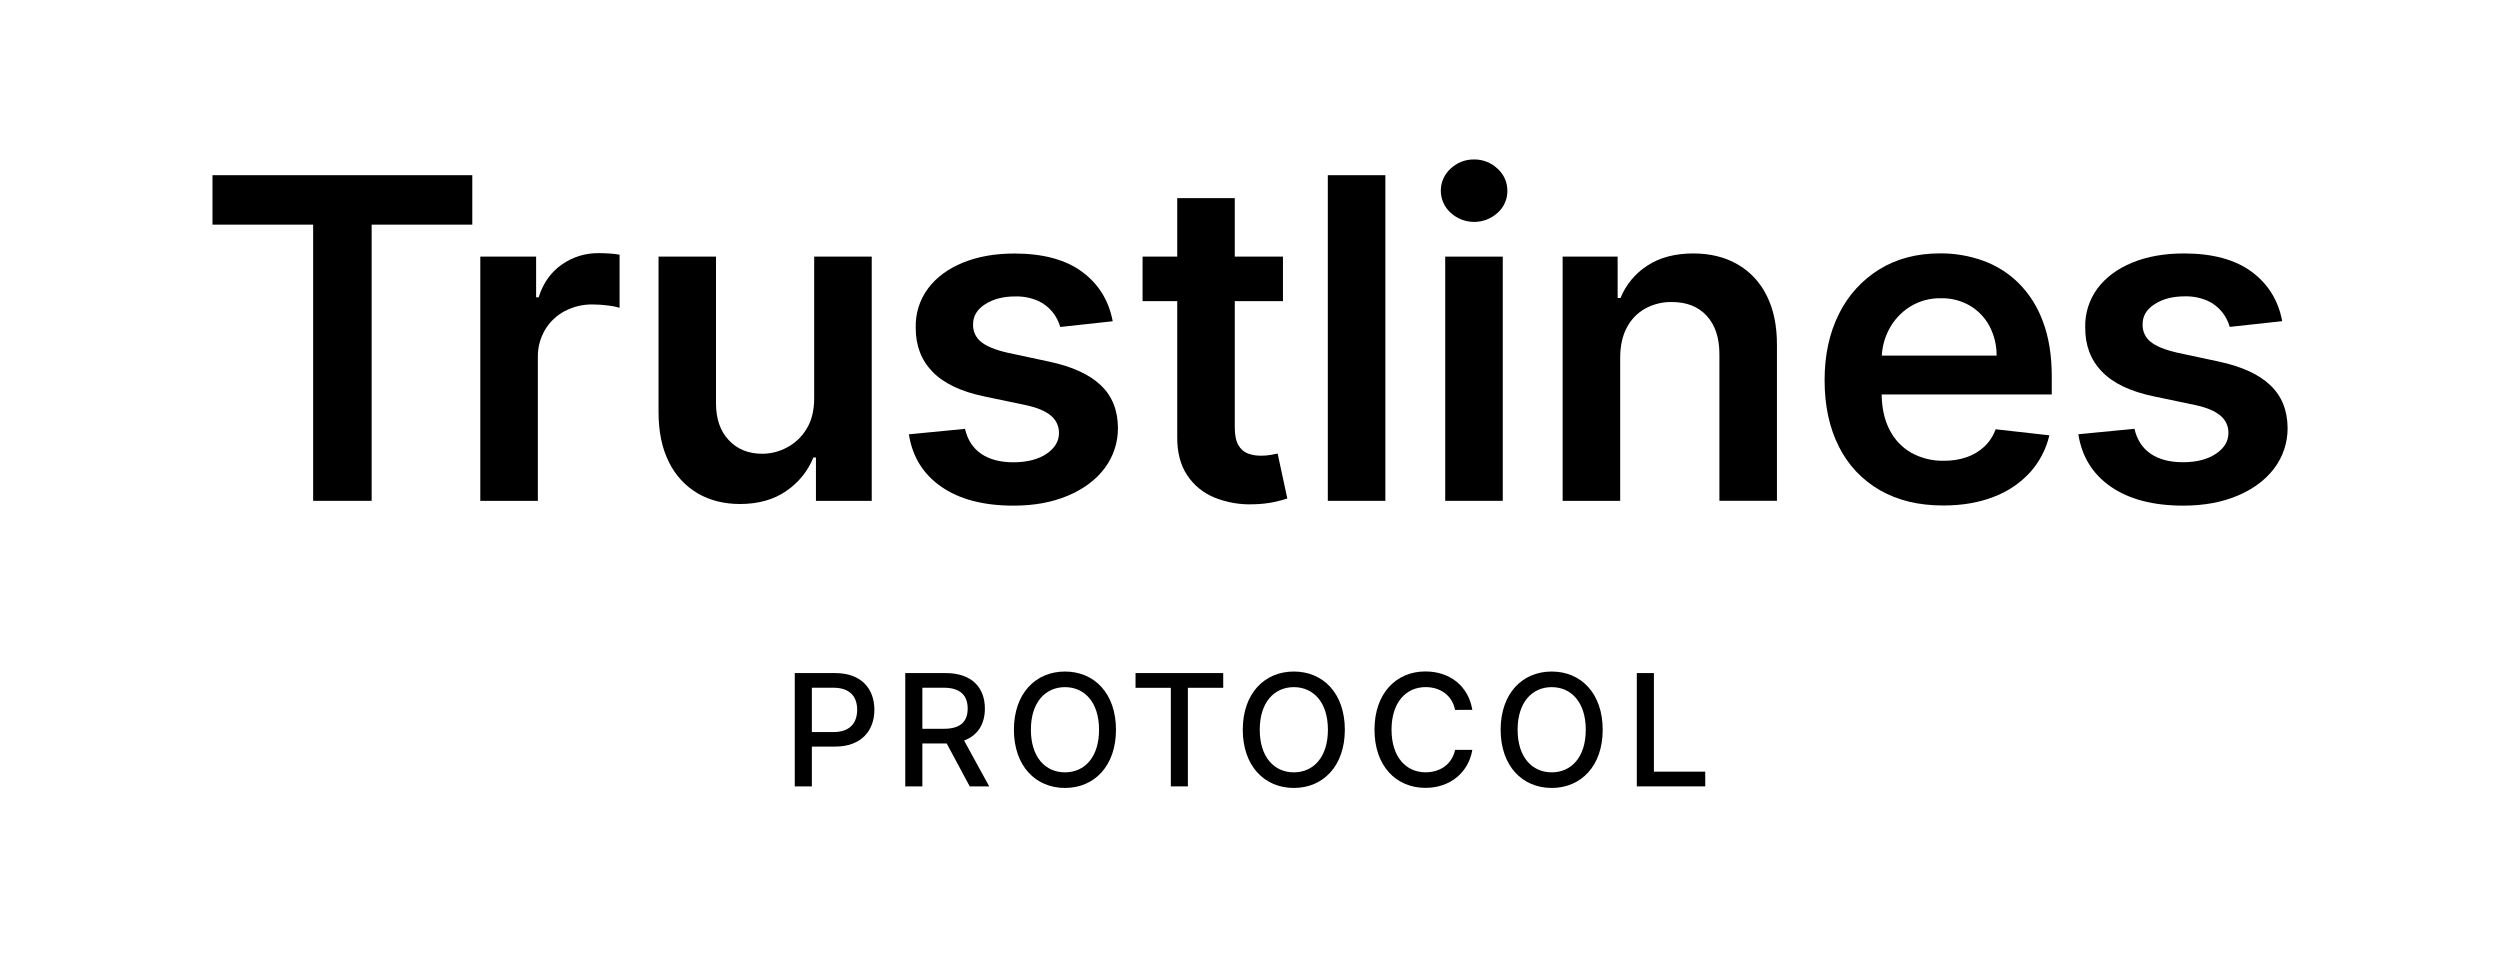
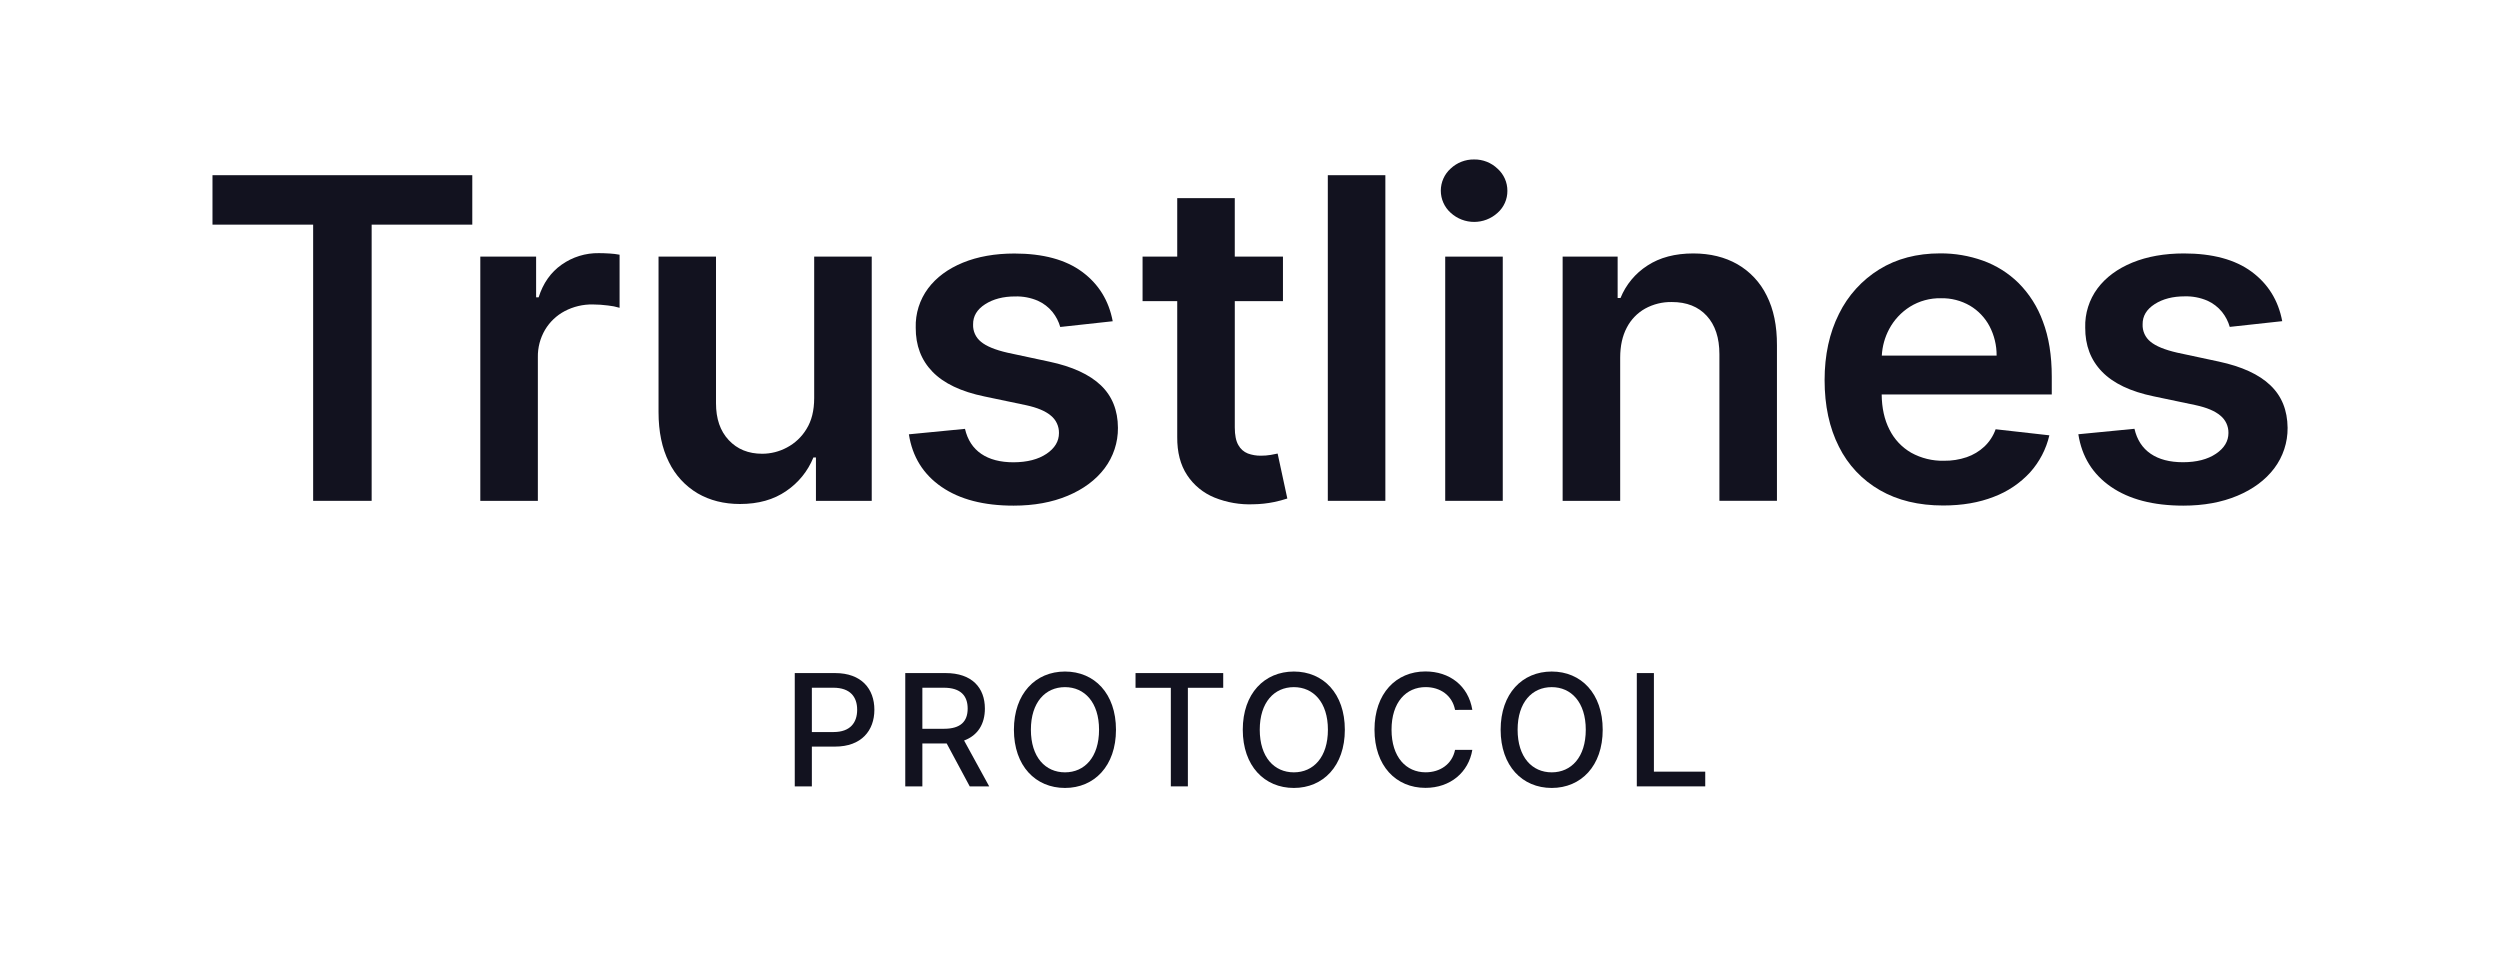
<svg xmlns="http://www.w3.org/2000/svg" id="Layer_2" data-name="Layer 2" viewBox="0 0 1493.15 582.36">
-   <path d="M474.68,402H498.8c15.73,0,23.43,9.45,23.43,21.91s-7.76,22-23.46,22H484.89v23.79H474.68Zm23.17,35.22c10,0,14.1-5.65,14.1-13.31s-4.13-13.16-14.24-13.16H484.89v26.47Z" />
-   <path d="M540.68,402H564.8c15.7,0,23.43,8.75,23.43,21.21,0,9.09-4.13,16-12.42,19.07l15,27.39H579.18l-13.75-25.61H550.89v25.61H540.68Zm23.16,33.27c9.95,0,14.11-4.43,14.11-12.06s-4.16-12.46-14.24-12.46H550.89v24.52Z" />
-   <path d="M636.07,470.61c-17.58,0-30.5-13.16-30.5-34.77s12.92-34.76,30.5-34.76,30.46,13.12,30.46,34.76S653.58,470.61,636.07,470.61Zm0-60.21c-11.67,0-20.36,9-20.36,25.44s8.69,25.45,20.36,25.45,20.35-9,20.35-25.45S647.7,410.4,636.07,410.4Z" />
-   <path d="M678.21,402h52.37v8.79H709.47v58.88H699.29V410.8H678.21Z" />
-   <path d="M772.76,470.61c-17.58,0-30.5-13.16-30.5-34.77s12.92-34.76,30.5-34.76,30.46,13.12,30.46,34.76S790.27,470.61,772.76,470.61Zm0-60.21c-11.67,0-20.36,9-20.36,25.44s8.69,25.45,20.36,25.45,20.35-9,20.35-25.45S784.39,410.4,772.76,410.4Z" />
-   <path d="M869.05,424c-1.69-8.76-8.93-13.62-17.55-13.62-11.66,0-20.39,9-20.39,25.44s8.76,25.45,20.36,25.45c8.56,0,15.82-4.76,17.58-13.42l10.31,0c-2.22,13.39-13.09,22.71-28,22.71-17.58,0-30.43-13.12-30.43-34.77s12.92-34.76,30.43-34.76c14.31,0,25.64,8.46,28,22.94Z" />
-   <path d="M926.77,470.61c-17.58,0-30.5-13.16-30.5-34.77s12.92-34.76,30.5-34.76,30.46,13.12,30.46,34.76S944.28,470.61,926.77,470.61Zm0-60.21c-11.67,0-20.36,9-20.36,25.44s8.69,25.45,20.36,25.45,20.35-9,20.35-25.45S938.4,410.4,926.77,410.4Z" />
-   <path d="M977.6,402h10.21v58.88h30.66v8.79H977.6Z" />
-   <polygon points="126.91 134.17 187.03 134.17 187.03 299.13 221.97 299.13 221.97 134.17 282.08 134.17 282.08 104.64 126.91 104.64 126.91 134.17" />
-   <path d="M357.71,151.19a37.53,37.53,0,0,0-22.27,6.88q-9.75,6.87-13.73,19.51H320.2V153.27H286.87V299.13h34.37V213.4A31.28,31.28,0,0,1,325.52,197a30,30,0,0,1,11.72-11.16,34.72,34.72,0,0,1,16.85-4,71.65,71.65,0,0,1,9.07.62,36.54,36.54,0,0,1,6.89,1.37V152.13a46.44,46.44,0,0,0-5.93-.72C361.74,151.27,359.61,151.19,357.71,151.19Z" />
-   <path d="M486.28,237.78q0,11.11-4.61,18.48a30,30,0,0,1-11.73,11.05,31.23,31.23,0,0,1-14.71,3.7c-8.24,0-14.88-2.69-20-8.16s-7.59-12.77-7.59-22V153.27H393.32v92.87q0,17.48,6.16,29.77a44.06,44.06,0,0,0,17.15,18.72q11,6.39,25.3,6.39c11,0,20.18-2.57,27.68-7.78a44.11,44.11,0,0,0,16.19-20h1.53v25.91h33.32V153.27H486.28Z" />
-   <path d="M626.68,216l-24.88-5.33q-11.12-2.55-15.9-6.54a12.59,12.59,0,0,1-4.71-10.37q-.09-7.38,7.18-12.05t18-4.66a32.06,32.06,0,0,1,13.48,2.57,23.93,23.93,0,0,1,8.79,6.75,25.41,25.41,0,0,1,4.6,8.92l31.34-3.42q-3.51-18.62-18.28-29.53t-40.41-10.92q-17.46,0-30.81,5.46c-8.89,3.66-15.82,8.76-20.79,15.39a37.42,37.42,0,0,0-7.36,23.42q-.1,15.92,10,26.33c6.71,6.93,17.05,11.88,31.05,14.77L612.82,242q10.06,2.17,14.86,6.27a13.07,13.07,0,0,1,4.8,10.36q0,7.41-7.45,12.42t-19.71,5.06q-11.87,0-19.28-5.06t-9.69-14.91l-33.51,3.26q3.13,20.11,19.46,31.37T605.41,302q18.23,0,32.29-5.9t22-16.35a39.68,39.68,0,0,0,8-24.27c-.06-10.45-3.46-18.92-10.2-25.35S640.48,218.92,626.68,216Z" />
-   <path d="M759,271.69a34.19,34.19,0,0,1-5.94.48,21.94,21.94,0,0,1-7.78-1.32,11.11,11.11,0,0,1-5.65-5q-2.14-3.64-2.14-10.58V179.85h28.77V153.27H737.48V118.34H703.11v34.93h-20.7v26.58h20.7V261Q703,274.64,709,283.74a35.6,35.6,0,0,0,16.38,13.44,56,56,0,0,0,23.27,4,65.51,65.51,0,0,0,12.39-1.35,73.17,73.17,0,0,0,7.83-2.09l-5.79-26.85C762.17,271.09,760.8,271.37,759,271.69Z" />
-   <rect x="793.05" y="104.64" width="34.37" height="194.49" />
-   <rect x="863.17" y="153.27" width="34.37" height="145.86" />
-   <path d="M880.45,95.24a20,20,0,0,0-14.05,5.46,17.74,17.74,0,0,0,0,26.36,20.76,20.76,0,0,0,28.11,0A17.33,17.33,0,0,0,900.3,114a17.59,17.59,0,0,0-5.84-13.22A19.81,19.81,0,0,0,880.45,95.24Z" />
-   <path d="M1037.71,157.83q-11.26-6.44-26.36-6.46-16.33,0-27.39,7.23A41.57,41.57,0,0,0,967.86,178h-1.71V153.27H933.3V299.13h34.37V213.68q0-10.55,3.94-18a27.52,27.52,0,0,1,10.93-11.35,31.92,31.92,0,0,1,16-3.94q13.28,0,20.84,8.26t7.55,22.9v87.54h34.37V206.25q.09-17.46-6.13-29.71A43.72,43.72,0,0,0,1037.71,157.83Z" />
-   <path d="M1205.56,169a58.49,58.49,0,0,0-21.26-13.34,74.66,74.66,0,0,0-25.51-4.33q-20.89,0-36.36,9.56a64.61,64.61,0,0,0-24.08,26.57q-8.58,17.06-8.59,39.56,0,22.89,8.54,39.73a61.25,61.25,0,0,0,24.46,26q15.9,9.17,37.84,9.16,17,0,30.19-5.18a56.44,56.44,0,0,0,21.71-14.62A50.13,50.13,0,0,0,1224,260l-32.09-3.62a26.36,26.36,0,0,1-6.75,10.37,29.54,29.54,0,0,1-10.54,6.31,40.32,40.32,0,0,1-13.58,2.13,38.58,38.58,0,0,1-19.56-4.79,32.81,32.81,0,0,1-13-13.86q-4.49-8.75-4.63-20.93h101.59V225.05q0-19.17-5.32-33.07A62.64,62.64,0,0,0,1205.56,169Zm-81.63,43.39a37.93,37.93,0,0,1,4.43-15.91,35.55,35.55,0,0,1,12.4-13.3,33.82,33.82,0,0,1,18.51-5.06,33.14,33.14,0,0,1,17.33,4.46,31.28,31.28,0,0,1,11.63,12.19,37.32,37.32,0,0,1,4.27,17.62Z" />
-   <path d="M1356,230.11q-10.11-9.71-30.81-14.16l-24.88-5.33q-11.11-2.55-15.91-6.54a12.61,12.61,0,0,1-4.7-10.37q-.09-7.38,7.17-12.05t18-4.66a32.12,32.12,0,0,1,13.48,2.57,23.93,23.93,0,0,1,8.79,6.75,25.57,25.57,0,0,1,4.6,8.92l31.34-3.42q-3.51-18.62-18.28-29.53t-40.41-10.92q-17.46,0-30.82,5.46c-8.88,3.66-15.81,8.76-20.79,15.39a37.48,37.48,0,0,0-7.36,23.42q-.09,15.92,10,26.33c6.7,6.93,17,11.88,31,14.77l24.88,5.22q10.07,2.17,14.85,6.27a13.05,13.05,0,0,1,4.81,10.36c0,4.94-2.5,9.08-7.46,12.42s-11.54,5.06-19.7,5.06q-11.88,0-19.29-5.06t-9.68-14.91l-33.52,3.26q3.14,20.11,19.47,31.37T1304,302q18.22,0,32.29-5.9t22-16.35a39.63,39.63,0,0,0,8-24.27C1366.18,245,1362.77,236.54,1356,230.11Z" />
+   <defs>
+     <style>.cls-1{fill:#12121f;}</style>
+   </defs>
+   <path class="cls-1" d="M474.68,402H498.8c15.73,0,23.43,9.45,23.43,21.91s-7.76,22-23.46,22H484.89v23.79H474.68Zm23.17,35.22c10,0,14.1-5.65,14.1-13.31s-4.13-13.16-14.24-13.16H484.89v26.47Z" />
+   <path class="cls-1" d="M540.68,402H564.8c15.7,0,23.43,8.75,23.43,21.21,0,9.09-4.13,16-12.42,19.07l15,27.39H579.18l-13.75-25.61H550.89v25.61H540.68Zm23.16,33.27c9.95,0,14.11-4.43,14.11-12.06s-4.16-12.46-14.24-12.46H550.89v24.52Z" />
+   <path class="cls-1" d="M636.07,470.61c-17.58,0-30.5-13.16-30.5-34.77s12.92-34.76,30.5-34.76,30.46,13.12,30.46,34.76S653.58,470.61,636.07,470.61Zm0-60.21c-11.67,0-20.36,9-20.36,25.44s8.69,25.45,20.36,25.45,20.35-9,20.35-25.45S647.7,410.4,636.07,410.4Z" />
+   <path class="cls-1" d="M678.21,402h52.37v8.79H709.47v58.88H699.29V410.8H678.21Z" />
+   <path class="cls-1" d="M772.76,470.61c-17.58,0-30.5-13.16-30.5-34.77s12.92-34.76,30.5-34.76,30.46,13.12,30.46,34.76S790.27,470.61,772.76,470.61Zm0-60.21c-11.67,0-20.36,9-20.36,25.44s8.69,25.45,20.36,25.45,20.35-9,20.35-25.45S784.39,410.4,772.76,410.4Z" />
+   <path class="cls-1" d="M869.05,424c-1.69-8.76-8.93-13.62-17.55-13.62-11.66,0-20.39,9-20.39,25.44s8.76,25.45,20.36,25.45c8.56,0,15.82-4.76,17.58-13.42l10.31,0c-2.22,13.39-13.09,22.71-28,22.71-17.58,0-30.43-13.12-30.43-34.77s12.92-34.76,30.43-34.76c14.31,0,25.64,8.46,28,22.94Z" />
+   <path class="cls-1" d="M926.77,470.61c-17.58,0-30.5-13.16-30.5-34.77s12.92-34.76,30.5-34.76,30.46,13.12,30.46,34.76S944.28,470.61,926.77,470.61Zm0-60.21c-11.67,0-20.36,9-20.36,25.44s8.69,25.45,20.36,25.45,20.35-9,20.35-25.45S938.4,410.4,926.77,410.4Z" />
+   <path class="cls-1" d="M977.6,402h10.21v58.88h30.66v8.79H977.6Z" />
+   <polygon class="cls-1" points="126.91 134.17 187.03 134.17 187.03 299.13 221.97 299.13 221.97 134.17 282.08 134.17 282.08 104.64 126.91 104.64 126.91 134.17" />
+   <path class="cls-1" d="M357.71,151.19a37.53,37.53,0,0,0-22.27,6.88q-9.75,6.87-13.73,19.51H320.2V153.27H286.87V299.13h34.37V213.4A31.28,31.28,0,0,1,325.52,197a30,30,0,0,1,11.72-11.16,34.72,34.72,0,0,1,16.85-4,71.65,71.65,0,0,1,9.07.62,36.54,36.54,0,0,1,6.89,1.37V152.13a46.44,46.44,0,0,0-5.93-.72C361.74,151.27,359.61,151.19,357.71,151.19Z" />
+   <path class="cls-1" d="M486.28,237.78q0,11.11-4.61,18.48a30,30,0,0,1-11.73,11.05,31.23,31.23,0,0,1-14.71,3.7c-8.24,0-14.88-2.69-20-8.16s-7.59-12.77-7.59-22V153.27H393.32v92.87q0,17.48,6.16,29.77a44.06,44.06,0,0,0,17.15,18.72q11,6.39,25.3,6.39c11,0,20.18-2.57,27.68-7.78a44.11,44.11,0,0,0,16.19-20h1.53v25.91h33.32V153.27H486.28Z" />
+   <path class="cls-1" d="M626.68,216l-24.88-5.33q-11.12-2.55-15.9-6.54a12.59,12.59,0,0,1-4.71-10.37q-.09-7.38,7.18-12.05t18-4.66a32.06,32.06,0,0,1,13.48,2.57,23.93,23.93,0,0,1,8.79,6.75,25.41,25.41,0,0,1,4.6,8.92l31.34-3.42q-3.51-18.62-18.28-29.53t-40.41-10.92q-17.46,0-30.81,5.46c-8.89,3.66-15.82,8.76-20.79,15.39a37.42,37.42,0,0,0-7.36,23.42q-.1,15.92,10,26.33c6.71,6.93,17.05,11.88,31.05,14.77L612.82,242q10.06,2.17,14.86,6.27a13.07,13.07,0,0,1,4.8,10.36q0,7.41-7.45,12.42t-19.71,5.06q-11.87,0-19.28-5.06t-9.69-14.91l-33.51,3.26q3.13,20.11,19.46,31.37T605.41,302q18.23,0,32.29-5.9t22-16.35a39.68,39.68,0,0,0,8-24.27c-.06-10.45-3.46-18.92-10.2-25.35S640.48,218.92,626.68,216Z" />
+   <path class="cls-1" d="M759,271.69a34.19,34.19,0,0,1-5.94.48,21.94,21.94,0,0,1-7.78-1.32,11.11,11.11,0,0,1-5.65-5q-2.14-3.64-2.14-10.58V179.85h28.77V153.27H737.48V118.34H703.11v34.93h-20.7v26.58h20.7V261Q703,274.64,709,283.74a35.6,35.6,0,0,0,16.38,13.44,56,56,0,0,0,23.27,4,65.51,65.51,0,0,0,12.39-1.35,73.17,73.17,0,0,0,7.83-2.09l-5.79-26.85C762.17,271.09,760.8,271.37,759,271.69Z" />
+   <rect class="cls-1" x="793.05" y="104.64" width="34.37" height="194.49" />
+   <rect class="cls-1" x="863.17" y="153.27" width="34.37" height="145.86" />
+   <path class="cls-1" d="M880.45,95.24a20,20,0,0,0-14.05,5.46,17.74,17.74,0,0,0,0,26.36,20.76,20.76,0,0,0,28.11,0A17.33,17.33,0,0,0,900.3,114a17.59,17.59,0,0,0-5.84-13.22A19.81,19.81,0,0,0,880.45,95.24Z" />
+   <path class="cls-1" d="M1037.71,157.83q-11.26-6.44-26.36-6.46-16.33,0-27.39,7.23A41.57,41.57,0,0,0,967.86,178h-1.71V153.27H933.3V299.13h34.37V213.68q0-10.55,3.94-18a27.52,27.52,0,0,1,10.93-11.35,31.92,31.92,0,0,1,16-3.94q13.28,0,20.84,8.26t7.55,22.9v87.54h34.37V206.25q.09-17.46-6.13-29.71A43.72,43.72,0,0,0,1037.71,157.83Z" />
+   <path class="cls-1" d="M1205.56,169a58.49,58.49,0,0,0-21.26-13.34,74.66,74.66,0,0,0-25.51-4.33q-20.89,0-36.36,9.56a64.61,64.61,0,0,0-24.08,26.57q-8.58,17.06-8.59,39.56,0,22.89,8.54,39.73a61.25,61.25,0,0,0,24.46,26q15.9,9.17,37.84,9.16,17,0,30.19-5.18a56.44,56.44,0,0,0,21.71-14.62A50.13,50.13,0,0,0,1224,260l-32.09-3.62a26.36,26.36,0,0,1-6.75,10.37,29.54,29.54,0,0,1-10.54,6.31,40.32,40.32,0,0,1-13.58,2.13,38.58,38.58,0,0,1-19.56-4.79,32.81,32.81,0,0,1-13-13.86q-4.49-8.75-4.63-20.93h101.59V225.05q0-19.17-5.32-33.07A62.64,62.64,0,0,0,1205.56,169Zm-81.63,43.39a37.93,37.93,0,0,1,4.43-15.91,35.55,35.55,0,0,1,12.4-13.3,33.82,33.82,0,0,1,18.51-5.06,33.14,33.14,0,0,1,17.33,4.46,31.28,31.28,0,0,1,11.63,12.19,37.32,37.32,0,0,1,4.27,17.62Z" />
+   <path class="cls-1" d="M1356,230.11q-10.11-9.71-30.81-14.16l-24.88-5.33q-11.11-2.55-15.91-6.54a12.61,12.61,0,0,1-4.7-10.37q-.09-7.38,7.17-12.05t18-4.66a32.12,32.12,0,0,1,13.48,2.57,23.93,23.93,0,0,1,8.79,6.75,25.57,25.57,0,0,1,4.6,8.92l31.34-3.42q-3.51-18.62-18.28-29.53t-40.41-10.92q-17.46,0-30.82,5.46c-8.88,3.66-15.81,8.76-20.79,15.39a37.48,37.48,0,0,0-7.36,23.42q-.09,15.92,10,26.33c6.7,6.93,17,11.88,31,14.77l24.88,5.22q10.07,2.17,14.85,6.27a13.05,13.05,0,0,1,4.81,10.36c0,4.94-2.5,9.08-7.46,12.42s-11.54,5.06-19.7,5.06q-11.88,0-19.29-5.06t-9.68-14.91l-33.52,3.26q3.14,20.11,19.47,31.37T1304,302q18.22,0,32.29-5.9t22-16.35a39.63,39.63,0,0,0,8-24.27C1366.18,245,1362.77,236.54,1356,230.11Z" />
</svg>
